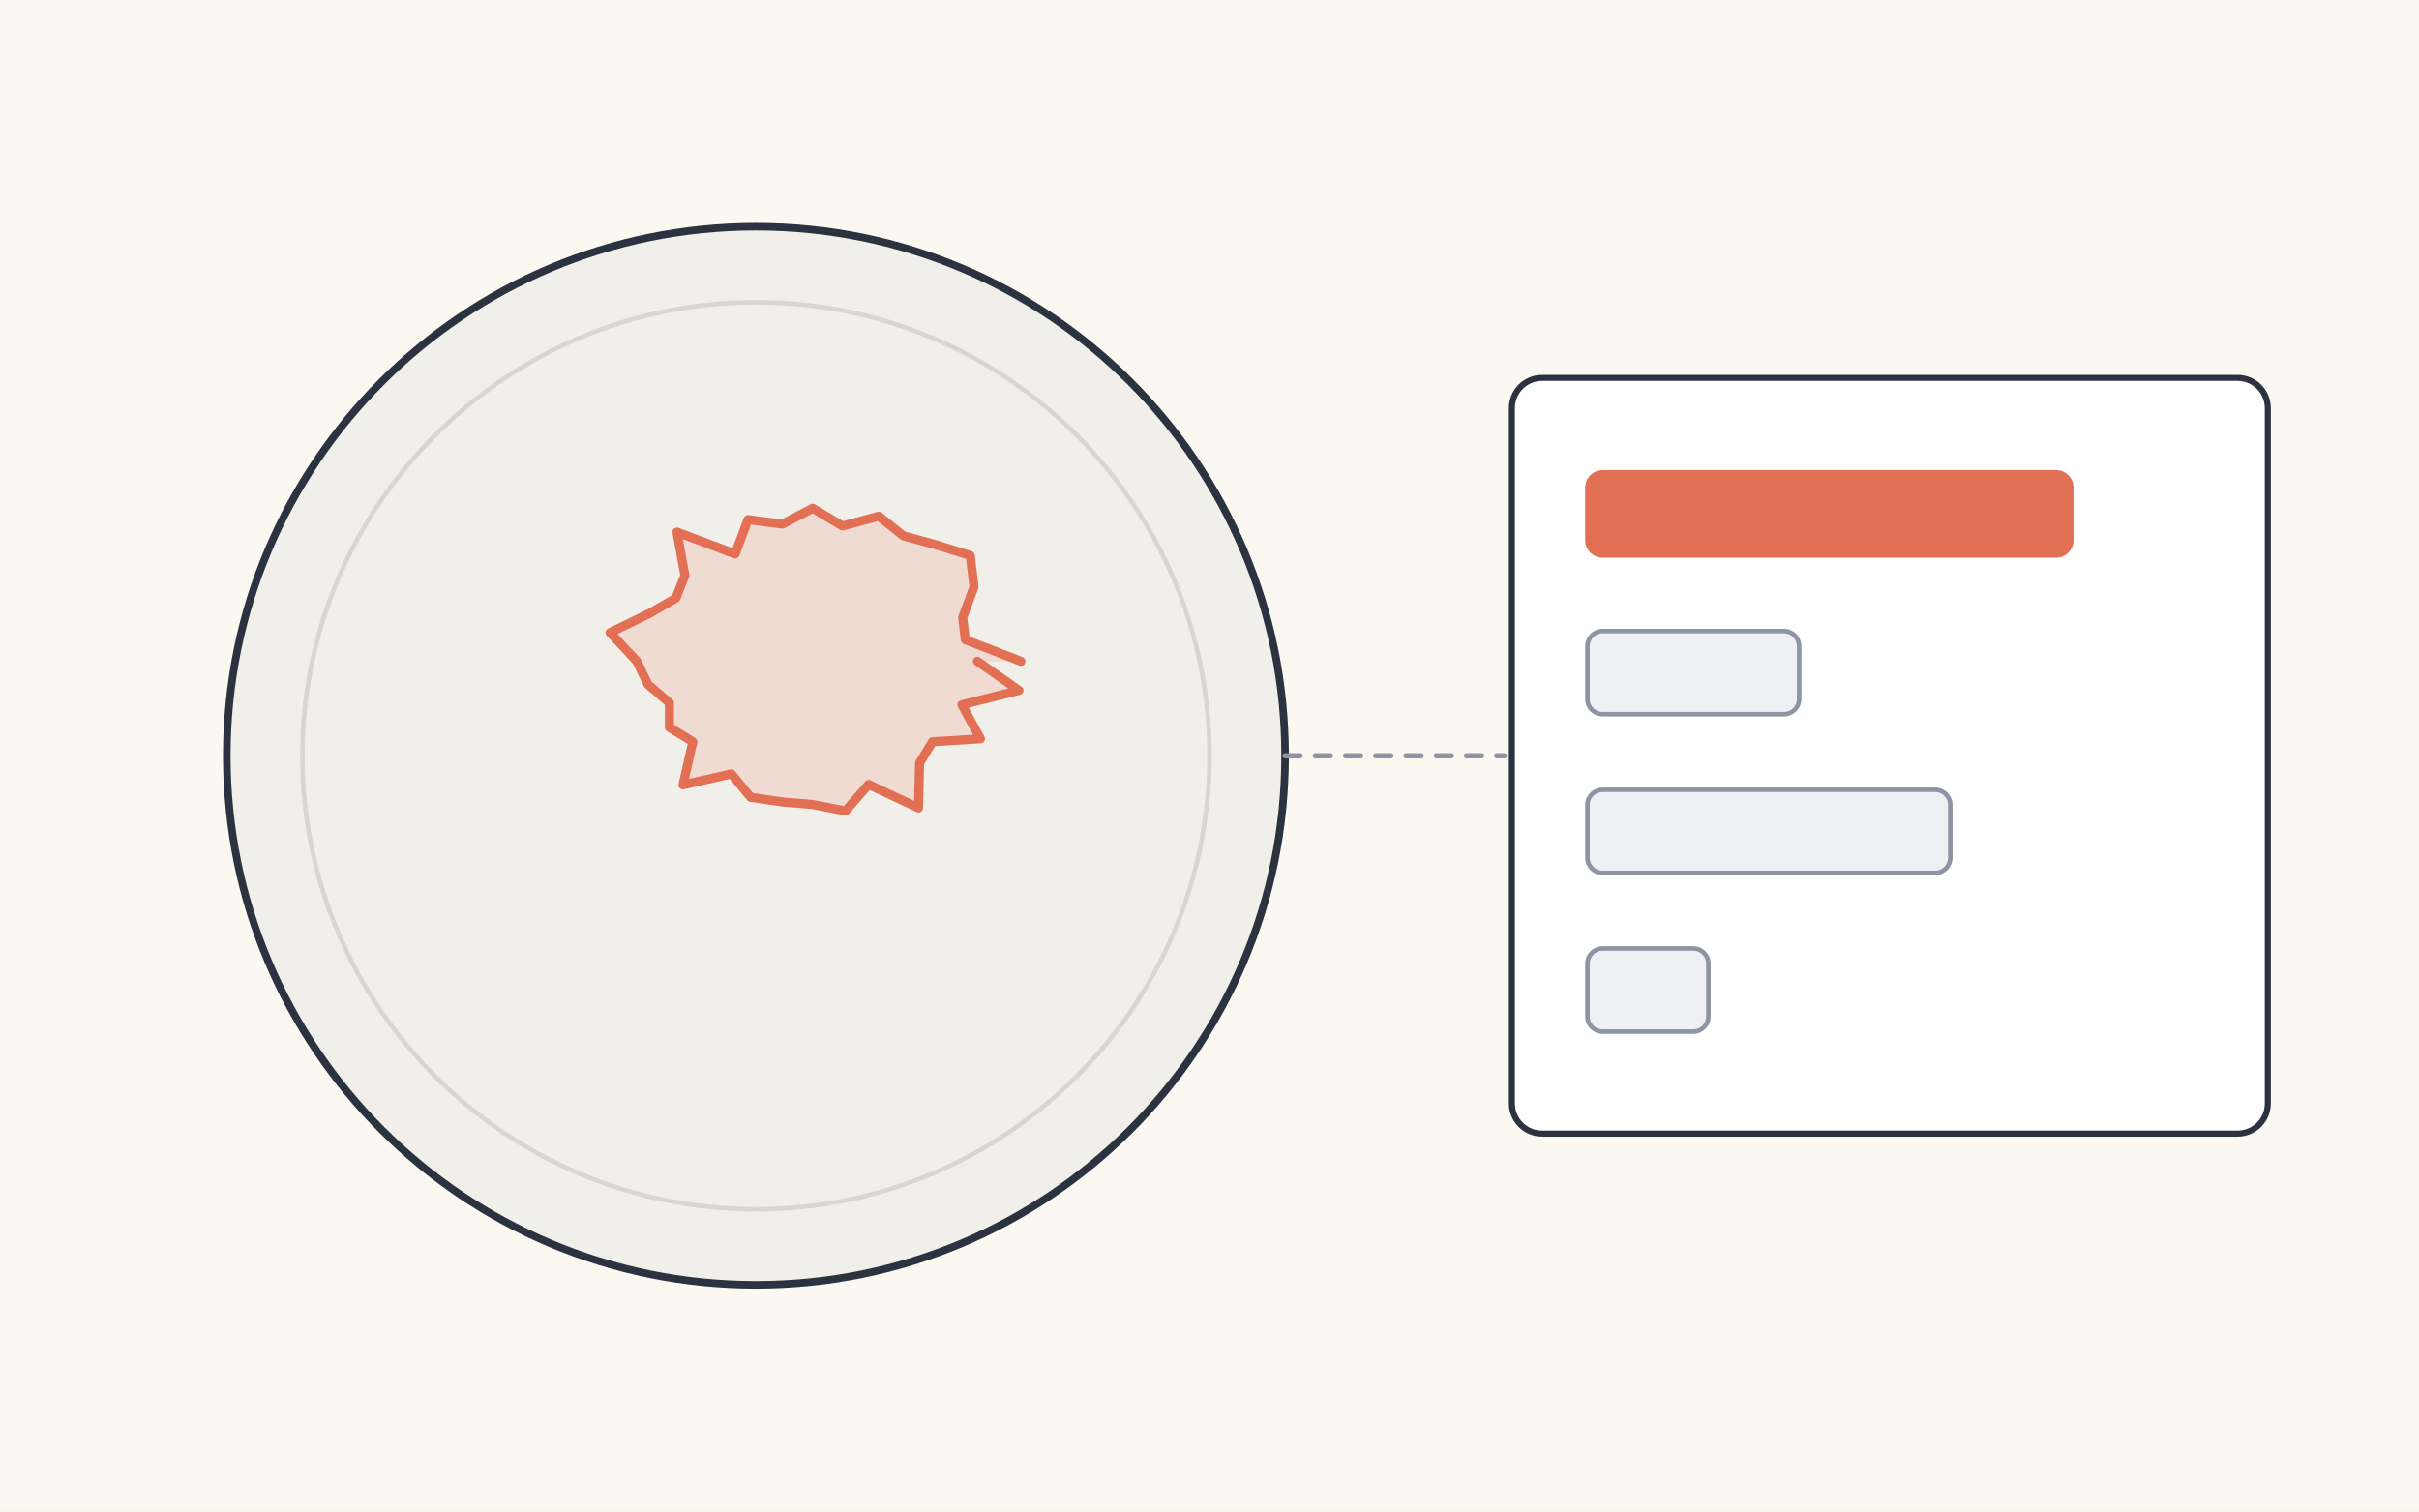
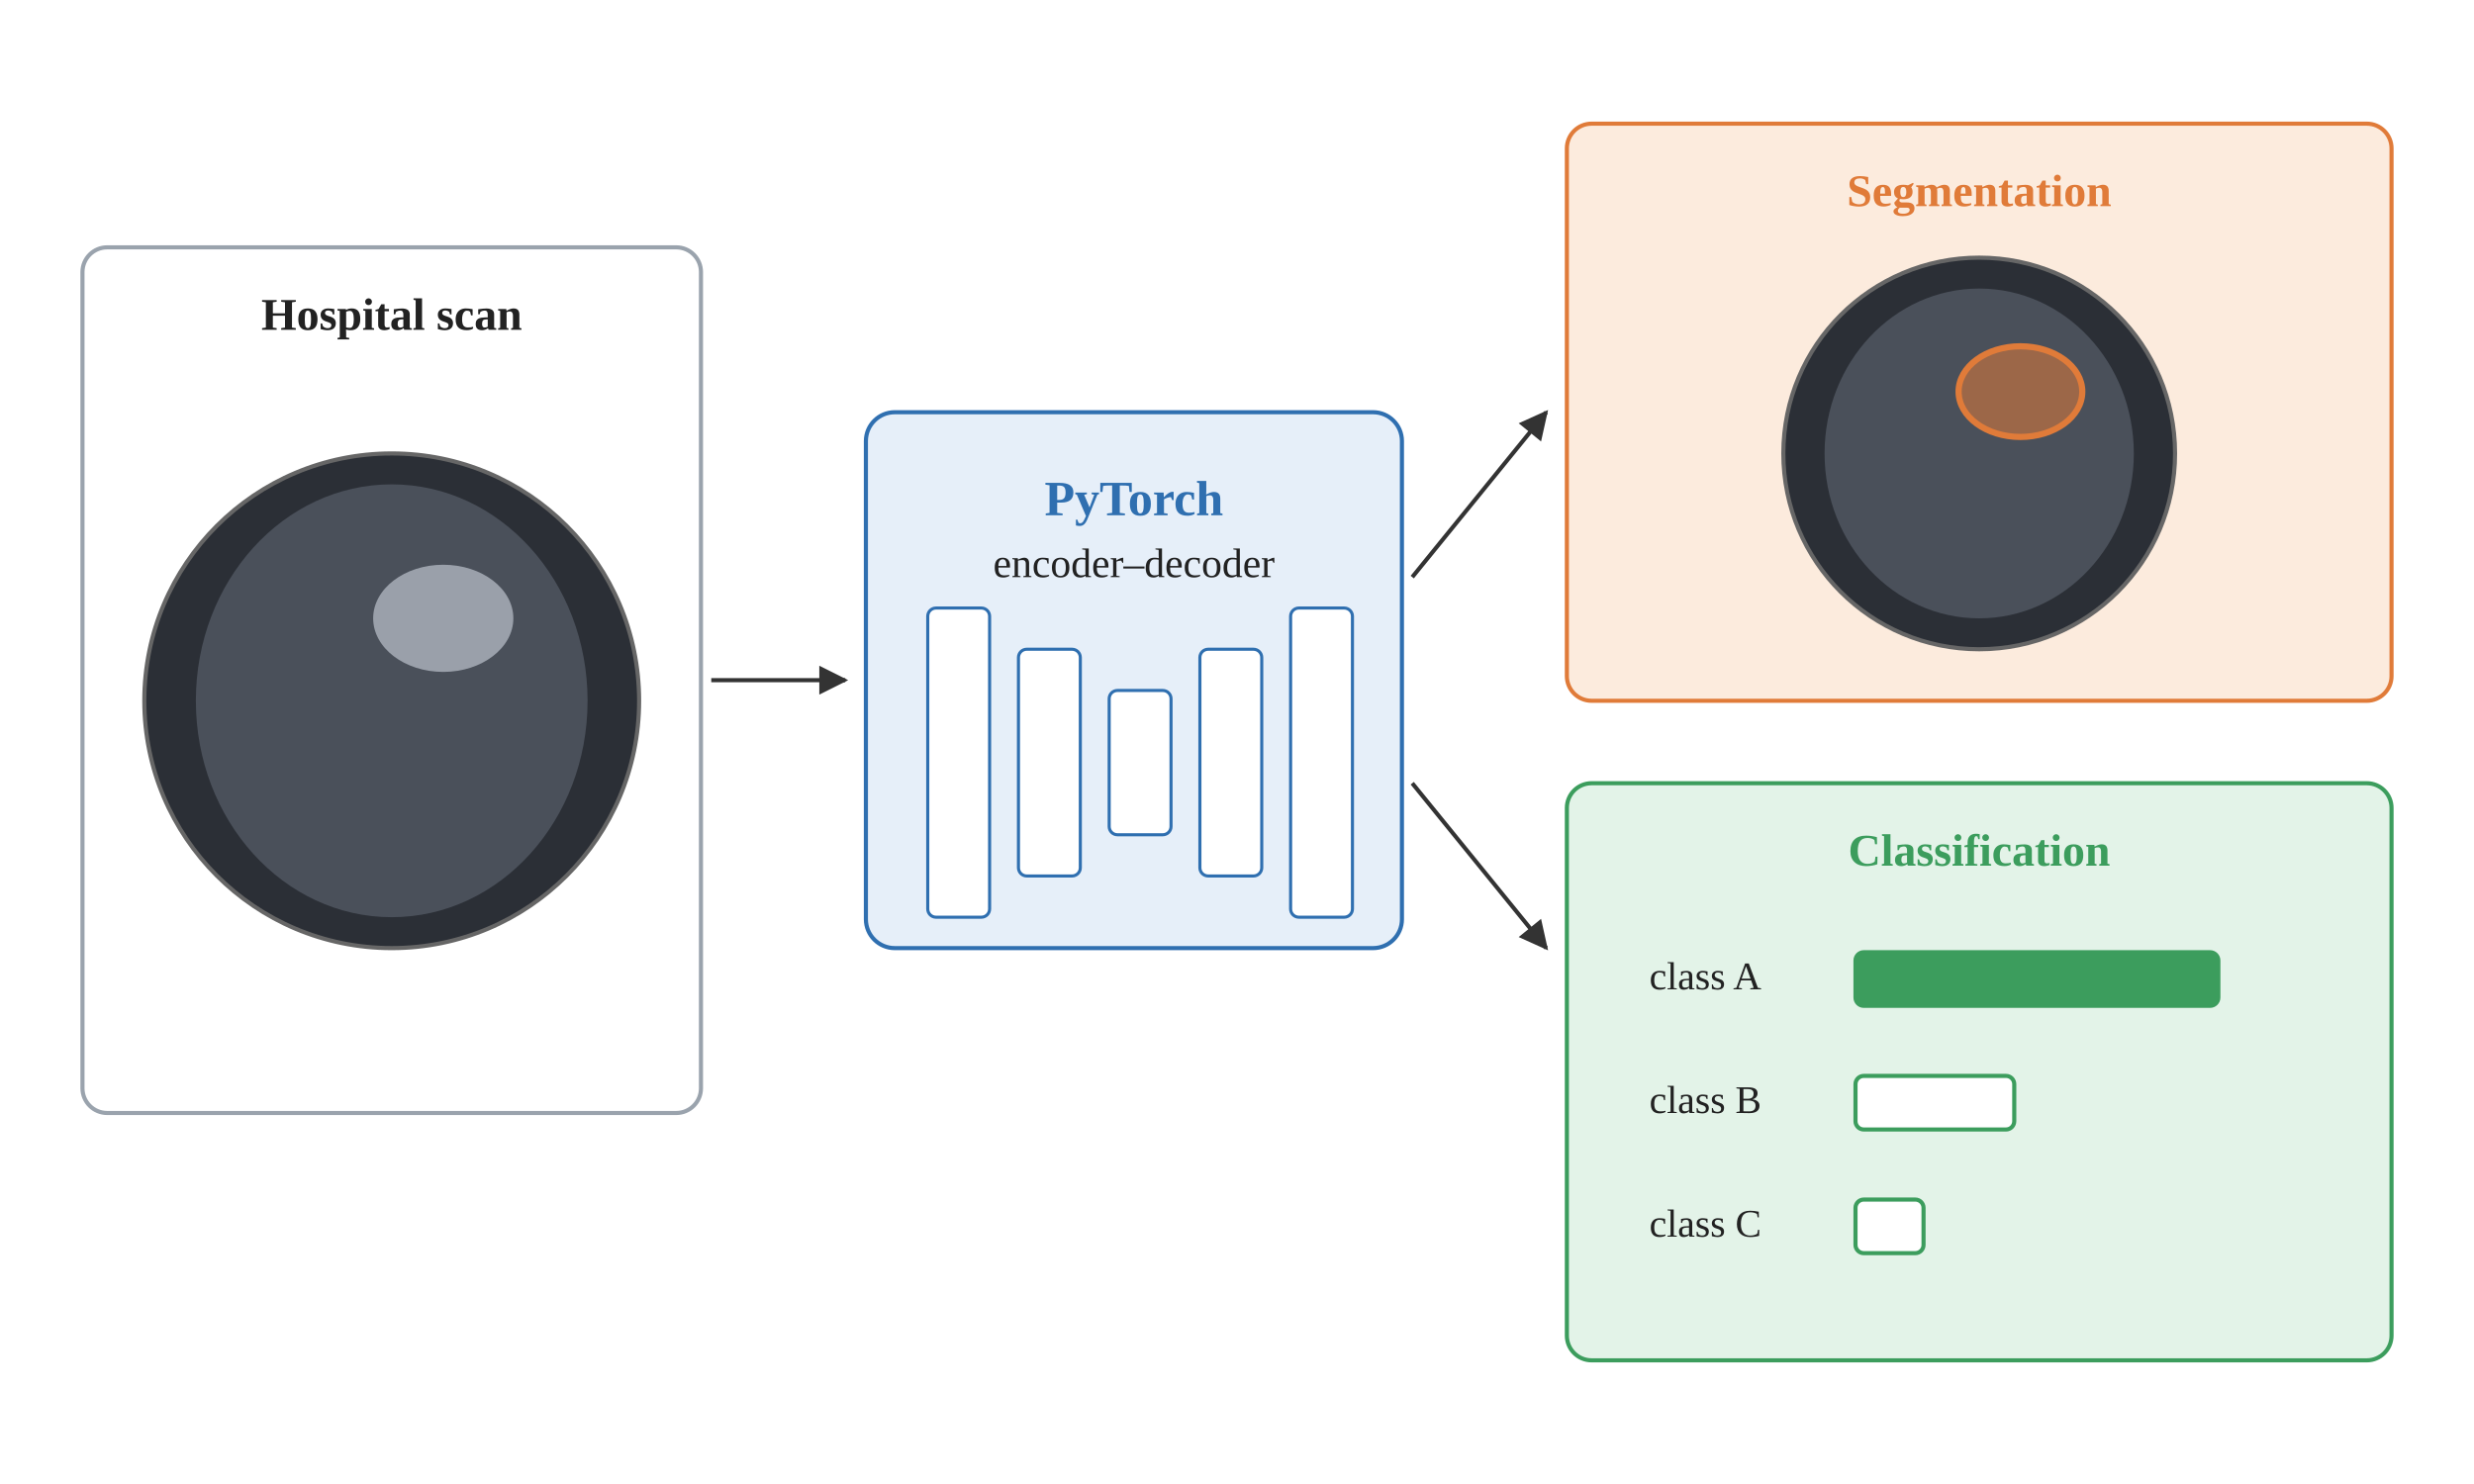
- <svg xmlns="http://www.w3.org/2000/svg" viewBox="0 0 640 400" width="640" height="400">
-   <rect width="640" height="400" fill="#fbf8f1" />
-   <g fill="none" stroke="#2b3240" stroke-width="1.6" stroke-linecap="round" stroke-linejoin="round" font-family="Helvetica,Arial,sans-serif">
-     <circle cx="200.0" cy="200.0" r="140" stroke="#2b3240" fill="#f1efe9" stroke-width="2" opacity="1" />
-     <circle cx="200.0" cy="200.0" r="120" stroke="#d9d6cf" fill="none" stroke-width="1.2" opacity="1" />
-     <polyline points="258.6,175.0 269.6,182.7 254.5,186.5 259.4,195.5 246.7,196.3 243.3,201.9 243.0,213.8 229.8,207.6 223.7,214.6 215.0,212.9 206.8,212.2 198.6,211.0 193.5,204.8 180.7,207.7 183.3,196.3 177.1,192.5 177.1,186.0 171.4,181.1 168.5,175.0 161.4,167.4 171.7,162.4 178.8,158.3 181.2,152.3 179.1,140.8 194.5,146.6 197.9,137.5 207.0,138.7 215.0,134.5 222.9,139.2 232.5,136.6 239.0,141.8 247.4,144.1 256.7,147.0 257.7,155.3 254.7,163.4 255.4,169.3 270.1,175.0" stroke="#e27054" stroke-width="2.4" opacity="1" />
-     <polygon points="258.6,175.0 269.6,182.7 254.5,186.5 259.4,195.5 246.7,196.3 243.3,201.9 243.0,213.8 229.8,207.6 223.7,214.6 215.0,212.9 206.8,212.2 198.6,211.0 193.5,204.8 180.7,207.7 183.3,196.3 177.1,192.5 177.1,186.0 171.4,181.1 168.5,175.0 161.4,167.4 171.7,162.4 178.8,158.3 181.2,152.3 179.1,140.8 194.5,146.6 197.9,137.5 207.0,138.7 215.0,134.5 222.9,139.2 232.5,136.6 239.0,141.8 247.4,144.1 256.7,147.0 257.7,155.3 254.7,163.4 255.4,169.3 270.1,175.0" fill="#e27054" fill-opacity="0.15" stroke="none" />
-     <rect x="400" y="100" width="200" height="200" rx="8" stroke="#2b3240" fill="#fff" stroke-width="1.6" opacity="1" />
-     <rect x="420" y="125" width="128" height="22" rx="4" stroke="#e27054" fill="#e27054" stroke-width="1.2" opacity="1" />
-     <rect x="420" y="167" width="56" height="22" rx="4" stroke="#8e94a1" fill="#eef0f3" stroke-width="1.2" opacity="1" />
-     <rect x="420" y="209" width="96" height="22" rx="4" stroke="#8e94a1" fill="#eef0f3" stroke-width="1.2" opacity="1" />
-     <rect x="420" y="251" width="32" height="22" rx="4" stroke="#8e94a1" fill="#eef0f3" stroke-width="1.2" opacity="1" />
-     <polyline points="340.0,200.0 398.0,200.0" stroke="#8e94a1" stroke-width="1.4" opacity="1" stroke-dasharray="4 4" />
-   </g>
+ <svg xmlns="http://www.w3.org/2000/svg" viewBox="0 0 1200 720" width="1200" height="720">
+   <rect width="1200" height="720" fill="#fff" />
+   <defs>
+     <marker id="a" viewBox="0 0 10 10" refX="9" refY="5" markerWidth="7" markerHeight="7" orient="auto">
+       <path d="M0 0L10 5L0 10z" fill="#333" />
+     </marker>
+   </defs>
+   <rect x="40" y="120" width="300" height="420" rx="12" fill="#fff" stroke="#9aa3ad" stroke-width="2" />
+   <text x="190" y="160" font-size="22" fill="#222" text-anchor="middle" font-weight="bold" font-family="Times New Roman,Times,serif">Hospital scan</text>
+   <circle cx="190" cy="340" r="120" fill="#2b2f36" stroke="#666" stroke-width="2" />
+   <ellipse cx="190" cy="340" rx="95" ry="105" fill="#4a505a" />
+   <ellipse cx="215" cy="300" rx="34" ry="26" fill="#9aa0aa" />
+   <line x1="345" y1="330" x2="410" y2="330" stroke="#333" stroke-width="2" marker-end="url(#a)" />
+   <rect x="420" y="200" width="260" height="260" rx="14" fill="#e6eff9" stroke="#2f6fb0" stroke-width="2" />
+   <text x="550" y="250" font-size="24" fill="#2f6fb0" text-anchor="middle" font-weight="bold" font-family="Times New Roman,Times,serif">PyTorch</text>
+   <text x="550" y="280" font-size="20" fill="#222" text-anchor="middle" font-weight="normal" font-family="Times New Roman,Times,serif">encoder–decoder</text>
+   <rect x="450" y="295.0" width="30" height="150" rx="4" fill="#fff" stroke="#2f6fb0" stroke-width="1.5" />
+   <rect x="494" y="315.0" width="30" height="110" rx="4" fill="#fff" stroke="#2f6fb0" stroke-width="1.5" />
+   <rect x="538" y="335.0" width="30" height="70" rx="4" fill="#fff" stroke="#2f6fb0" stroke-width="1.5" />
+   <rect x="582" y="315.0" width="30" height="110" rx="4" fill="#fff" stroke="#2f6fb0" stroke-width="1.5" />
+   <rect x="626" y="295.0" width="30" height="150" rx="4" fill="#fff" stroke="#2f6fb0" stroke-width="1.5" />
+   <line x1="685" y1="280" x2="750" y2="200" stroke="#333" stroke-width="2" marker-end="url(#a)" />
+   <line x1="685" y1="380" x2="750" y2="460" stroke="#333" stroke-width="2" marker-end="url(#a)" />
+   <rect x="760" y="60" width="400" height="280" rx="12" fill="#fcebdd" stroke="#e07b39" stroke-width="2" />
+   <text x="960" y="100" font-size="22" fill="#e07b39" text-anchor="middle" font-weight="bold" font-family="Times New Roman,Times,serif">Segmentation</text>
+   <circle cx="960" cy="220" r="95" fill="#2b2f36" stroke="#666" stroke-width="2" />
+   <ellipse cx="960" cy="220" rx="75" ry="80" fill="#4a505a" />
+   <ellipse cx="980" cy="190" rx="30" ry="22" fill="#e07b39" fill-opacity=".55" stroke="#e07b39" stroke-width="3" />
+   <rect x="760" y="380" width="400" height="280" rx="12" fill="#e3f3e8" stroke="#3c9d5d" stroke-width="2" />
+   <text x="960" y="420" font-size="22" fill="#3c9d5d" text-anchor="middle" font-weight="bold" font-family="Times New Roman,Times,serif">Classification</text>
+   <text x="800" y="480" font-size="19" fill="#222" text-anchor="start" font-weight="normal" font-family="Times New Roman,Times,serif">class A</text>
+   <rect x="900" y="462" width="176" height="26" rx="4" fill="#3c9d5d" stroke="#3c9d5d" stroke-width="2" />
+   <text x="800" y="540" font-size="19" fill="#222" text-anchor="start" font-weight="normal" font-family="Times New Roman,Times,serif">class B</text>
+   <rect x="900" y="522" width="77" height="26" rx="4" fill="#fff" stroke="#3c9d5d" stroke-width="2" />
+   <text x="800" y="600" font-size="19" fill="#222" text-anchor="start" font-weight="normal" font-family="Times New Roman,Times,serif">class C</text>
+   <rect x="900" y="582" width="33" height="26" rx="4" fill="#fff" stroke="#3c9d5d" stroke-width="2" />
</svg>
